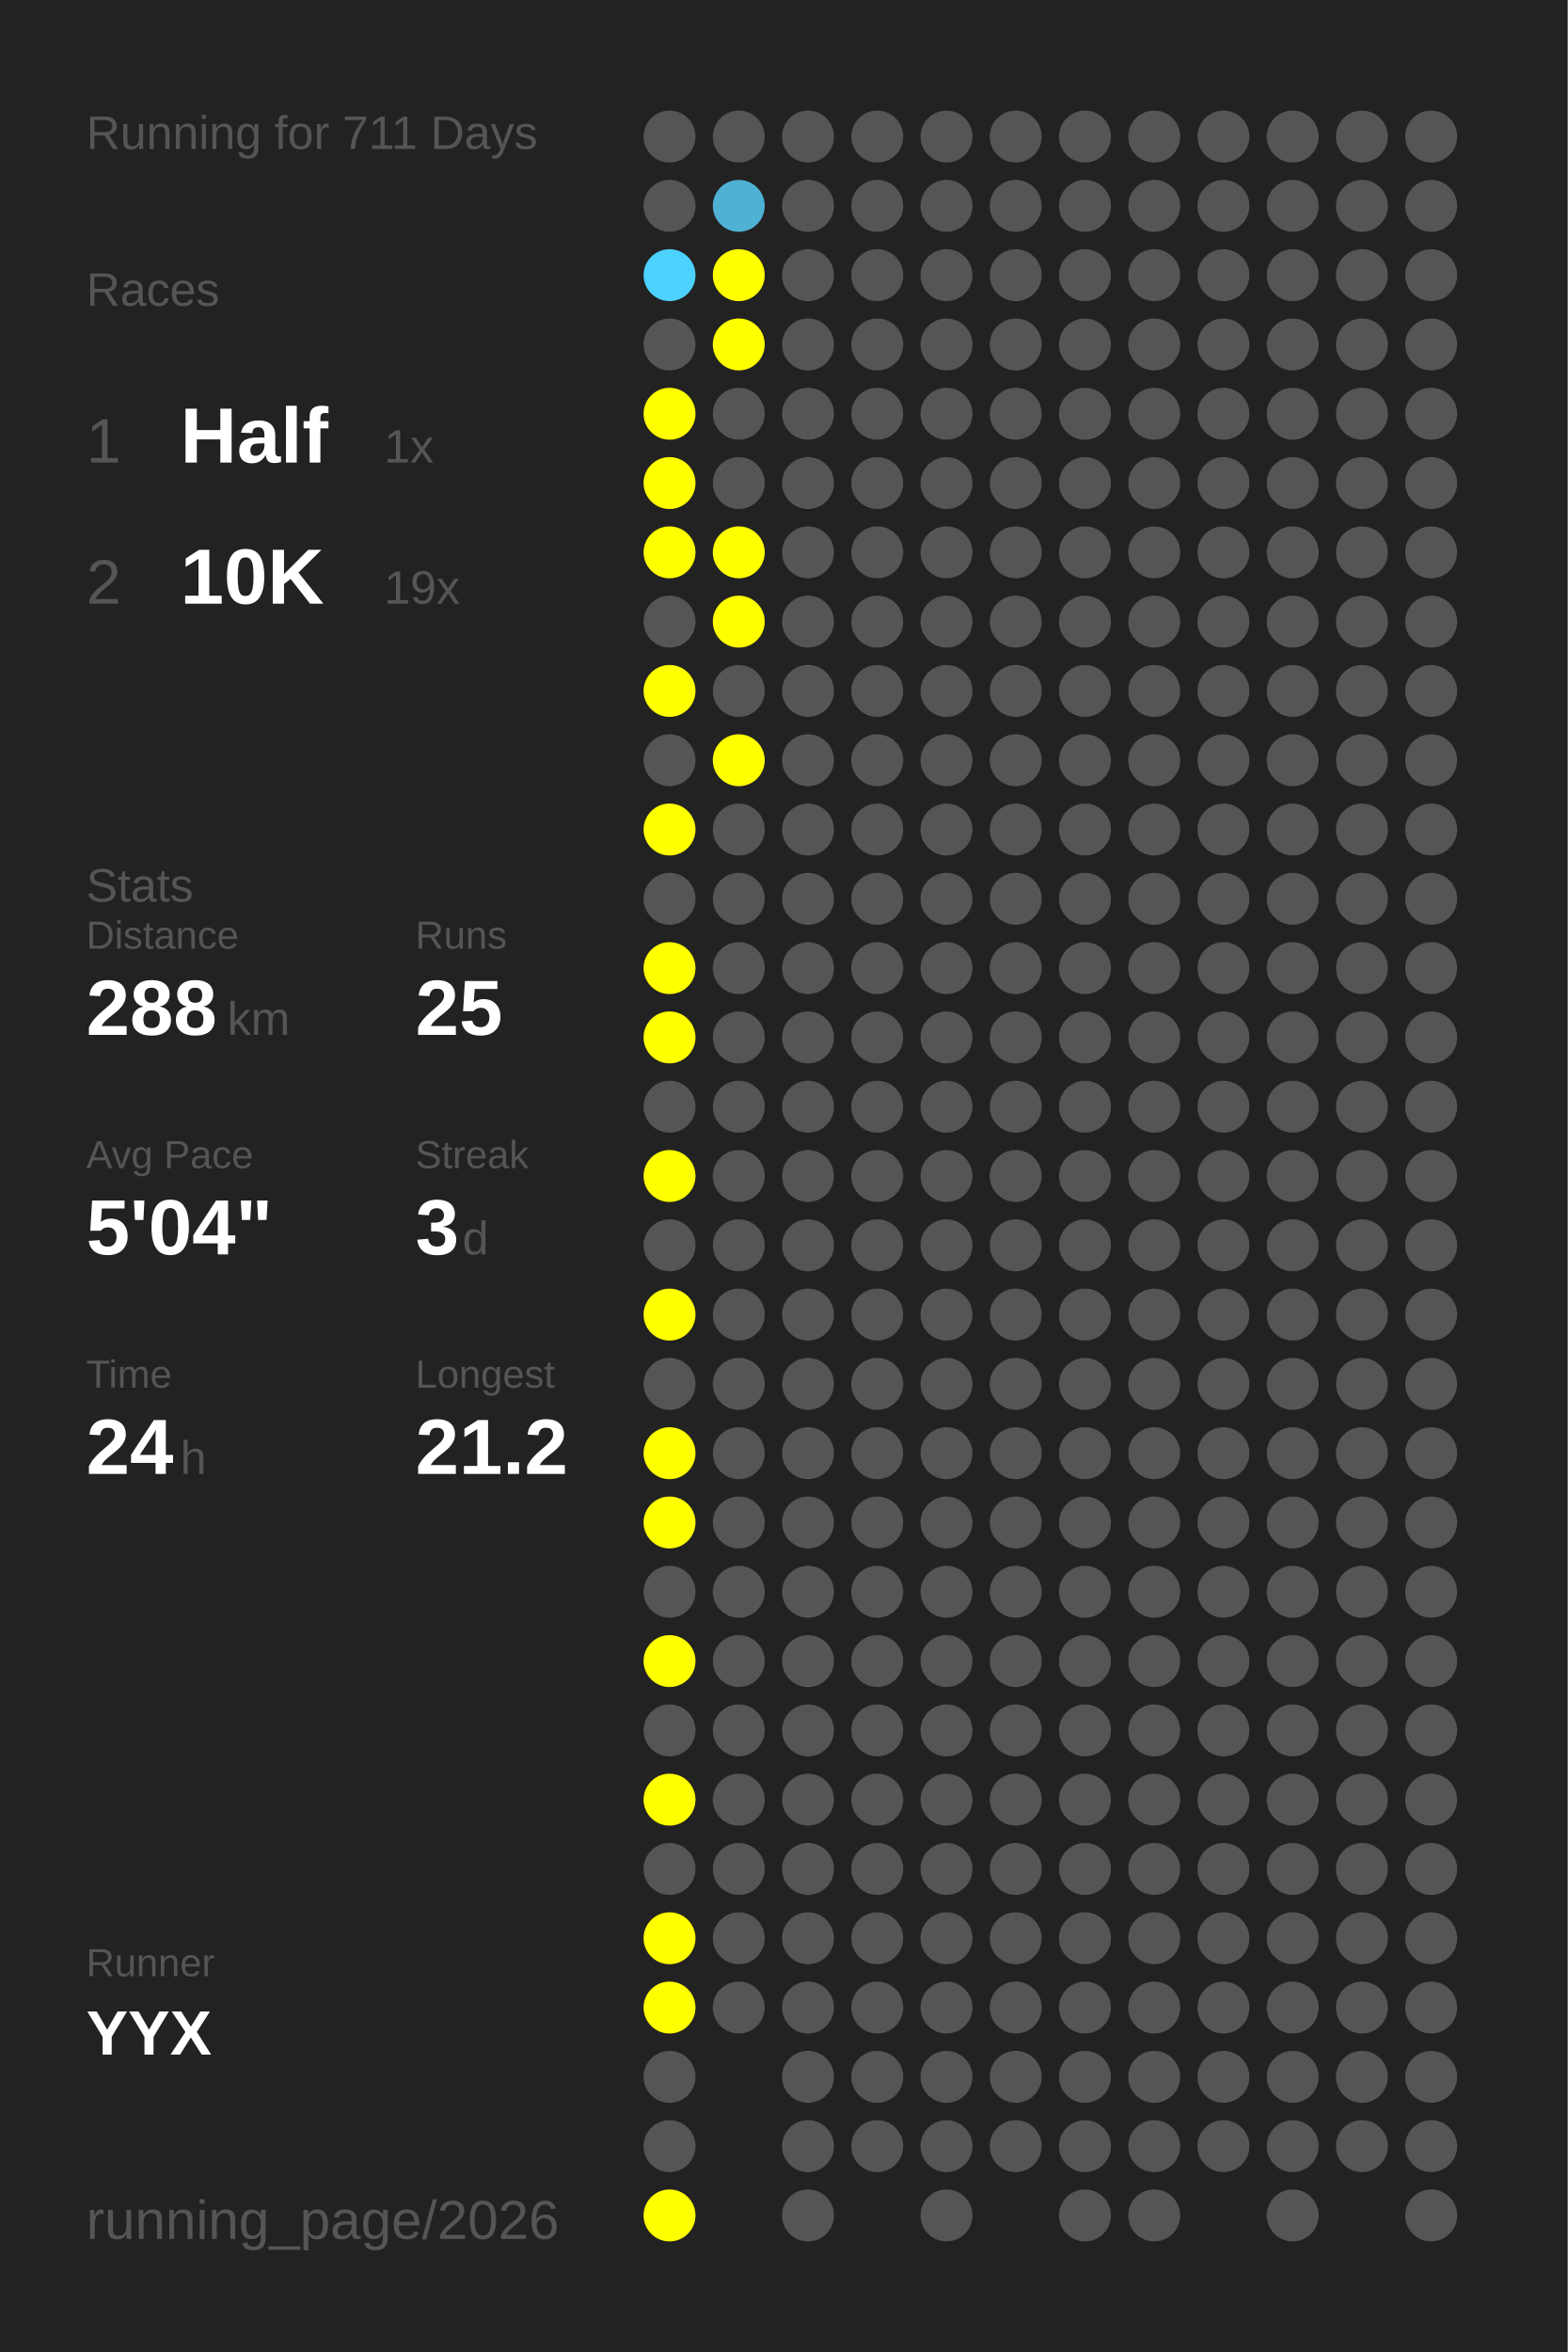
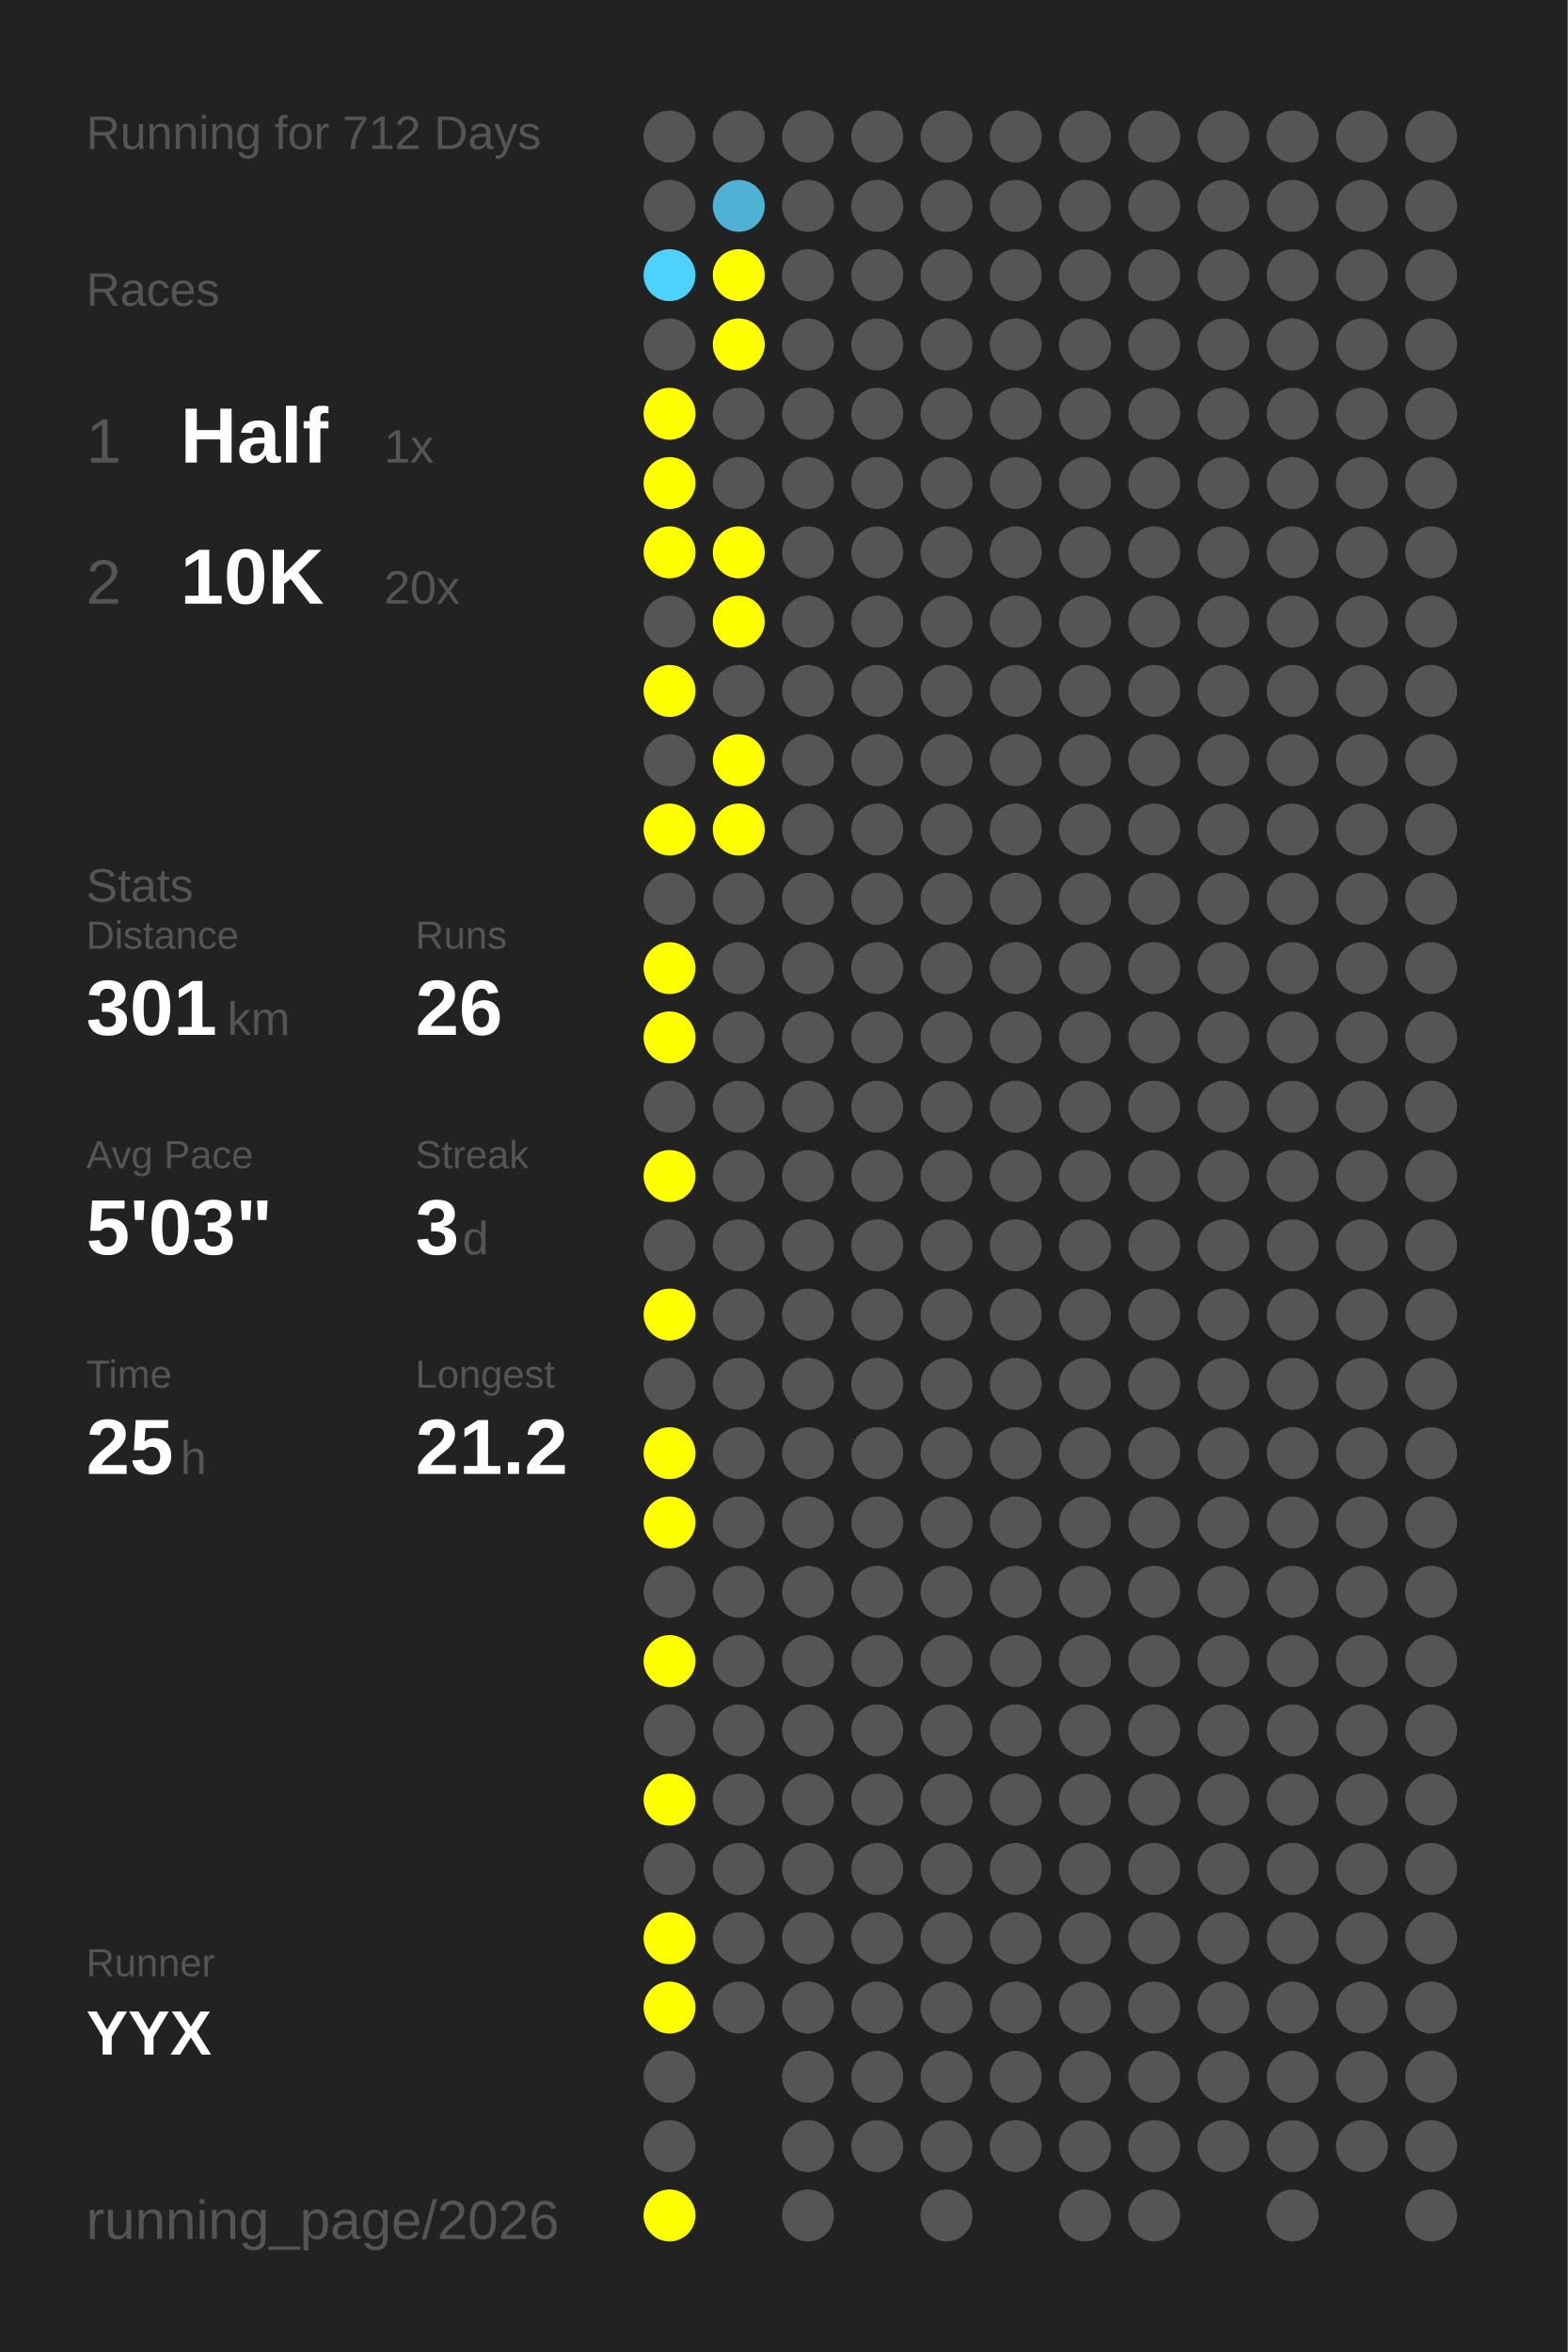
<svg xmlns="http://www.w3.org/2000/svg" baseProfile="full" height="300mm" version="1.1" viewBox="0,0,200,300" width="200mm">
  <defs />
  <rect fill="#222222" height="300" width="200" x="0" y="0" />
-   <text fill="#555555" style="font-size:6px; font-family:Arial;" x="11" y="19">Running for 711 Days</text>
+   <text fill="#555555" style="font-size:6px; font-family:Arial;" x="11" y="19">Running for 712 Days</text>
  <text fill="#555555" style="font-size:6px; font-family:Arial;" x="11" y="39">Races</text>
  <text fill="#555555" style="font-size:8px; font-family:Arial;" x="11" y="59">1</text>
  <text fill="#FFFFFF" style="font-size:10px; font-family:Arial; font-weight:bold;" x="23" y="59">Half</text>
  <text fill="#555555" style="font-size:6px; font-family:Arial;" x="49" y="59">1x</text>
  <text fill="#555555" style="font-size:8px; font-family:Arial;" x="11" y="77">2</text>
  <text fill="#FFFFFF" style="font-size:10px; font-family:Arial; font-weight:bold;" x="23" y="77">10K</text>
-   <text fill="#555555" style="font-size:6px; font-family:Arial;" x="49" y="77">19x</text>
+   <text fill="#555555" style="font-size:6px; font-family:Arial;" x="49" y="77">20x</text>
  <text fill="#555555" style="font-size:6px; font-family:Arial;" x="11" y="115">Stats</text>
  <text fill="#555555" style="font-size:5px; font-family:Arial;" x="11" y="121">Distance</text>
-   <text fill="#FFFFFF" style="font-size:10px; font-family:Arial; font-weight:bold;" x="11" y="132">288</text>
+   <text fill="#FFFFFF" style="font-size:10px; font-family:Arial; font-weight:bold;" x="11" y="132">301</text>
  <text fill="#555555" style="font-size:6px; font-family:Arial;" x="29" y="132">km</text>
  <text fill="#555555" style="font-size:5px; font-family:Arial;" x="53" y="121">Runs</text>
-   <text fill="#FFFFFF" style="font-size:10px; font-family:Arial; font-weight:bold;" x="53" y="132">25</text>
+   <text fill="#FFFFFF" style="font-size:10px; font-family:Arial; font-weight:bold;" x="53" y="132">26</text>
  <text fill="#555555" style="font-size:5px; font-family:Arial;" x="11" y="149">Avg Pace</text>
-   <text fill="#FFFFFF" style="font-size:10px; font-family:Arial; font-weight:bold;" x="11" y="160">5'04"</text>
+   <text fill="#FFFFFF" style="font-size:10px; font-family:Arial; font-weight:bold;" x="11" y="160">5'03"</text>
  <text fill="#555555" style="font-size:5px; font-family:Arial;" x="53" y="149">Streak</text>
  <text fill="#FFFFFF" style="font-size:10px; font-family:Arial; font-weight:bold;" x="53" y="160">3</text>
  <text fill="#555555" style="font-size:6px; font-family:Arial;" x="59" y="160">d</text>
  <text fill="#555555" style="font-size:5px; font-family:Arial;" x="11" y="177">Time</text>
-   <text fill="#FFFFFF" style="font-size:10px; font-family:Arial; font-weight:bold;" x="11" y="188">24</text>
+   <text fill="#FFFFFF" style="font-size:10px; font-family:Arial; font-weight:bold;" x="11" y="188">25</text>
  <text fill="#555555" style="font-size:6px; font-family:Arial;" x="23" y="188">h</text>
  <text fill="#555555" style="font-size:5px; font-family:Arial;" x="53" y="177">Longest</text>
  <text fill="#FFFFFF" style="font-size:10px; font-family:Arial; font-weight:bold;" x="53" y="188">21.2</text>
  <text fill="#555555" style="font-size:5px; font-family:Arial;" x="11" y="252.065">Runner</text>
  <text fill="#FFFFFF" style="font-size:8px; font-family:Arial; font-weight:bold;" x="11" y="262.065">YYX</text>
  <text fill="#555555" style="font-size:7px; font-family:Arial;" x="11" y="285.581">running_page/2026</text>
  <circle cx="85.417" cy="17.419" fill="#555555" r="3.312" />
  <circle cx="85.417" cy="26.258" fill="#555555" r="3.312" />
  <circle cx="85.417" cy="35.097" fill="#4dd1fe" r="3.312" />
  <circle cx="85.417" cy="43.935" fill="#555555" r="3.312" />
  <circle cx="85.417" cy="52.774" fill="#FFFF00" r="3.312" />
  <circle cx="85.417" cy="61.613" fill="#FFFF00" r="3.312" />
  <circle cx="85.417" cy="70.452" fill="#FFFF00" r="3.312" />
  <circle cx="85.417" cy="79.29" fill="#555555" r="3.312" />
  <circle cx="85.417" cy="88.129" fill="#FFFF00" r="3.312" />
  <circle cx="85.417" cy="96.968" fill="#555555" r="3.312" />
  <circle cx="85.417" cy="105.806" fill="#FFFF00" r="3.312" />
  <circle cx="85.417" cy="114.645" fill="#555555" r="3.312" />
  <circle cx="85.417" cy="123.484" fill="#FFFF00" r="3.312" />
  <circle cx="85.417" cy="132.323" fill="#FFFF00" r="3.312" />
  <circle cx="85.417" cy="141.161" fill="#555555" r="3.312" />
  <circle cx="85.417" cy="150" fill="#FFFF00" r="3.312" />
  <circle cx="85.417" cy="158.839" fill="#555555" r="3.312" />
  <circle cx="85.417" cy="167.677" fill="#FFFF00" r="3.312" />
  <circle cx="85.417" cy="176.516" fill="#555555" r="3.312" />
  <circle cx="85.417" cy="185.355" fill="#FFFF00" r="3.312" />
  <circle cx="85.417" cy="194.194" fill="#FFFF00" r="3.312" />
  <circle cx="85.417" cy="203.032" fill="#555555" r="3.312" />
  <circle cx="85.417" cy="211.871" fill="#FFFF00" r="3.312" />
  <circle cx="85.417" cy="220.71" fill="#555555" r="3.312" />
  <circle cx="85.417" cy="229.548" fill="#FFFF00" r="3.312" />
  <circle cx="85.417" cy="238.387" fill="#555555" r="3.312" />
  <circle cx="85.417" cy="247.226" fill="#FFFF00" r="3.312" />
  <circle cx="85.417" cy="256.065" fill="#FFFF00" r="3.312" />
  <circle cx="85.417" cy="264.903" fill="#555555" r="3.312" />
  <circle cx="85.417" cy="273.742" fill="#555555" r="3.312" />
  <circle cx="85.417" cy="282.581" fill="#FFFF00" r="3.312" />
  <circle cx="94.25" cy="17.419" fill="#555555" r="3.312" />
  <circle cx="94.25" cy="26.258" fill="#4fb1d3" r="3.312" />
  <circle cx="94.25" cy="35.097" fill="#FFFF00" r="3.312" />
  <circle cx="94.25" cy="43.935" fill="#FFFF00" r="3.312" />
  <circle cx="94.25" cy="52.774" fill="#555555" r="3.312" />
  <circle cx="94.25" cy="61.613" fill="#555555" r="3.312" />
  <circle cx="94.25" cy="70.452" fill="#FFFF00" r="3.312" />
  <circle cx="94.25" cy="79.29" fill="#FFFF00" r="3.312" />
  <circle cx="94.25" cy="88.129" fill="#555555" r="3.312" />
  <circle cx="94.25" cy="96.968" fill="#FFFF00" r="3.312" />
-   <circle cx="94.25" cy="105.806" fill="#555555" r="3.312" />
+   <circle cx="94.25" cy="105.806" fill="#FFFF00" r="3.312" />
  <circle cx="94.25" cy="114.645" fill="#555555" r="3.312" />
  <circle cx="94.25" cy="123.484" fill="#555555" r="3.312" />
  <circle cx="94.25" cy="132.323" fill="#555555" r="3.312" />
  <circle cx="94.25" cy="141.161" fill="#555555" r="3.312" />
  <circle cx="94.25" cy="150" fill="#555555" r="3.312" />
  <circle cx="94.25" cy="158.839" fill="#555555" r="3.312" />
  <circle cx="94.25" cy="167.677" fill="#555555" r="3.312" />
  <circle cx="94.25" cy="176.516" fill="#555555" r="3.312" />
  <circle cx="94.25" cy="185.355" fill="#555555" r="3.312" />
  <circle cx="94.25" cy="194.194" fill="#555555" r="3.312" />
  <circle cx="94.25" cy="203.032" fill="#555555" r="3.312" />
  <circle cx="94.25" cy="211.871" fill="#555555" r="3.312" />
  <circle cx="94.25" cy="220.71" fill="#555555" r="3.312" />
  <circle cx="94.25" cy="229.548" fill="#555555" r="3.312" />
  <circle cx="94.25" cy="238.387" fill="#555555" r="3.312" />
  <circle cx="94.25" cy="247.226" fill="#555555" r="3.312" />
  <circle cx="94.25" cy="256.065" fill="#555555" r="3.312" />
  <circle cx="103.083" cy="17.419" fill="#555555" r="3.312" />
  <circle cx="103.083" cy="26.258" fill="#555555" r="3.312" />
  <circle cx="103.083" cy="35.097" fill="#555555" r="3.312" />
  <circle cx="103.083" cy="43.935" fill="#555555" r="3.312" />
  <circle cx="103.083" cy="52.774" fill="#555555" r="3.312" />
  <circle cx="103.083" cy="61.613" fill="#555555" r="3.312" />
  <circle cx="103.083" cy="70.452" fill="#555555" r="3.312" />
  <circle cx="103.083" cy="79.29" fill="#555555" r="3.312" />
  <circle cx="103.083" cy="88.129" fill="#555555" r="3.312" />
  <circle cx="103.083" cy="96.968" fill="#555555" r="3.312" />
  <circle cx="103.083" cy="105.806" fill="#555555" r="3.312" />
  <circle cx="103.083" cy="114.645" fill="#555555" r="3.312" />
  <circle cx="103.083" cy="123.484" fill="#555555" r="3.312" />
  <circle cx="103.083" cy="132.323" fill="#555555" r="3.312" />
  <circle cx="103.083" cy="141.161" fill="#555555" r="3.312" />
  <circle cx="103.083" cy="150" fill="#555555" r="3.312" />
  <circle cx="103.083" cy="158.839" fill="#555555" r="3.312" />
  <circle cx="103.083" cy="167.677" fill="#555555" r="3.312" />
  <circle cx="103.083" cy="176.516" fill="#555555" r="3.312" />
  <circle cx="103.083" cy="185.355" fill="#555555" r="3.312" />
  <circle cx="103.083" cy="194.194" fill="#555555" r="3.312" />
  <circle cx="103.083" cy="203.032" fill="#555555" r="3.312" />
  <circle cx="103.083" cy="211.871" fill="#555555" r="3.312" />
  <circle cx="103.083" cy="220.71" fill="#555555" r="3.312" />
  <circle cx="103.083" cy="229.548" fill="#555555" r="3.312" />
  <circle cx="103.083" cy="238.387" fill="#555555" r="3.312" />
  <circle cx="103.083" cy="247.226" fill="#555555" r="3.312" />
  <circle cx="103.083" cy="256.065" fill="#555555" r="3.312" />
  <circle cx="103.083" cy="264.903" fill="#555555" r="3.312" />
  <circle cx="103.083" cy="273.742" fill="#555555" r="3.312" />
  <circle cx="103.083" cy="282.581" fill="#555555" r="3.312" />
  <circle cx="111.917" cy="17.419" fill="#555555" r="3.312" />
  <circle cx="111.917" cy="26.258" fill="#555555" r="3.312" />
  <circle cx="111.917" cy="35.097" fill="#555555" r="3.312" />
  <circle cx="111.917" cy="43.935" fill="#555555" r="3.312" />
  <circle cx="111.917" cy="52.774" fill="#555555" r="3.312" />
  <circle cx="111.917" cy="61.613" fill="#555555" r="3.312" />
  <circle cx="111.917" cy="70.452" fill="#555555" r="3.312" />
  <circle cx="111.917" cy="79.29" fill="#555555" r="3.312" />
  <circle cx="111.917" cy="88.129" fill="#555555" r="3.312" />
  <circle cx="111.917" cy="96.968" fill="#555555" r="3.312" />
  <circle cx="111.917" cy="105.806" fill="#555555" r="3.312" />
  <circle cx="111.917" cy="114.645" fill="#555555" r="3.312" />
  <circle cx="111.917" cy="123.484" fill="#555555" r="3.312" />
  <circle cx="111.917" cy="132.323" fill="#555555" r="3.312" />
  <circle cx="111.917" cy="141.161" fill="#555555" r="3.312" />
  <circle cx="111.917" cy="150" fill="#555555" r="3.312" />
  <circle cx="111.917" cy="158.839" fill="#555555" r="3.312" />
  <circle cx="111.917" cy="167.677" fill="#555555" r="3.312" />
  <circle cx="111.917" cy="176.516" fill="#555555" r="3.312" />
  <circle cx="111.917" cy="185.355" fill="#555555" r="3.312" />
  <circle cx="111.917" cy="194.194" fill="#555555" r="3.312" />
  <circle cx="111.917" cy="203.032" fill="#555555" r="3.312" />
  <circle cx="111.917" cy="211.871" fill="#555555" r="3.312" />
  <circle cx="111.917" cy="220.71" fill="#555555" r="3.312" />
  <circle cx="111.917" cy="229.548" fill="#555555" r="3.312" />
  <circle cx="111.917" cy="238.387" fill="#555555" r="3.312" />
  <circle cx="111.917" cy="247.226" fill="#555555" r="3.312" />
  <circle cx="111.917" cy="256.065" fill="#555555" r="3.312" />
  <circle cx="111.917" cy="264.903" fill="#555555" r="3.312" />
  <circle cx="111.917" cy="273.742" fill="#555555" r="3.312" />
  <circle cx="120.75" cy="17.419" fill="#555555" r="3.312" />
  <circle cx="120.75" cy="26.258" fill="#555555" r="3.312" />
  <circle cx="120.75" cy="35.097" fill="#555555" r="3.312" />
  <circle cx="120.75" cy="43.935" fill="#555555" r="3.312" />
  <circle cx="120.75" cy="52.774" fill="#555555" r="3.312" />
  <circle cx="120.75" cy="61.613" fill="#555555" r="3.312" />
  <circle cx="120.75" cy="70.452" fill="#555555" r="3.312" />
  <circle cx="120.75" cy="79.29" fill="#555555" r="3.312" />
  <circle cx="120.75" cy="88.129" fill="#555555" r="3.312" />
  <circle cx="120.75" cy="96.968" fill="#555555" r="3.312" />
  <circle cx="120.75" cy="105.806" fill="#555555" r="3.312" />
  <circle cx="120.75" cy="114.645" fill="#555555" r="3.312" />
  <circle cx="120.75" cy="123.484" fill="#555555" r="3.312" />
  <circle cx="120.75" cy="132.323" fill="#555555" r="3.312" />
  <circle cx="120.75" cy="141.161" fill="#555555" r="3.312" />
  <circle cx="120.75" cy="150" fill="#555555" r="3.312" />
  <circle cx="120.75" cy="158.839" fill="#555555" r="3.312" />
  <circle cx="120.75" cy="167.677" fill="#555555" r="3.312" />
  <circle cx="120.75" cy="176.516" fill="#555555" r="3.312" />
  <circle cx="120.75" cy="185.355" fill="#555555" r="3.312" />
  <circle cx="120.75" cy="194.194" fill="#555555" r="3.312" />
  <circle cx="120.75" cy="203.032" fill="#555555" r="3.312" />
  <circle cx="120.75" cy="211.871" fill="#555555" r="3.312" />
  <circle cx="120.75" cy="220.71" fill="#555555" r="3.312" />
  <circle cx="120.75" cy="229.548" fill="#555555" r="3.312" />
  <circle cx="120.75" cy="238.387" fill="#555555" r="3.312" />
  <circle cx="120.75" cy="247.226" fill="#555555" r="3.312" />
  <circle cx="120.75" cy="256.065" fill="#555555" r="3.312" />
  <circle cx="120.75" cy="264.903" fill="#555555" r="3.312" />
  <circle cx="120.75" cy="273.742" fill="#555555" r="3.312" />
  <circle cx="120.75" cy="282.581" fill="#555555" r="3.312" />
  <circle cx="129.583" cy="17.419" fill="#555555" r="3.312" />
  <circle cx="129.583" cy="26.258" fill="#555555" r="3.312" />
  <circle cx="129.583" cy="35.097" fill="#555555" r="3.312" />
  <circle cx="129.583" cy="43.935" fill="#555555" r="3.312" />
  <circle cx="129.583" cy="52.774" fill="#555555" r="3.312" />
  <circle cx="129.583" cy="61.613" fill="#555555" r="3.312" />
  <circle cx="129.583" cy="70.452" fill="#555555" r="3.312" />
  <circle cx="129.583" cy="79.29" fill="#555555" r="3.312" />
  <circle cx="129.583" cy="88.129" fill="#555555" r="3.312" />
  <circle cx="129.583" cy="96.968" fill="#555555" r="3.312" />
  <circle cx="129.583" cy="105.806" fill="#555555" r="3.312" />
  <circle cx="129.583" cy="114.645" fill="#555555" r="3.312" />
  <circle cx="129.583" cy="123.484" fill="#555555" r="3.312" />
  <circle cx="129.583" cy="132.323" fill="#555555" r="3.312" />
  <circle cx="129.583" cy="141.161" fill="#555555" r="3.312" />
  <circle cx="129.583" cy="150" fill="#555555" r="3.312" />
  <circle cx="129.583" cy="158.839" fill="#555555" r="3.312" />
  <circle cx="129.583" cy="167.677" fill="#555555" r="3.312" />
  <circle cx="129.583" cy="176.516" fill="#555555" r="3.312" />
  <circle cx="129.583" cy="185.355" fill="#555555" r="3.312" />
  <circle cx="129.583" cy="194.194" fill="#555555" r="3.312" />
  <circle cx="129.583" cy="203.032" fill="#555555" r="3.312" />
  <circle cx="129.583" cy="211.871" fill="#555555" r="3.312" />
  <circle cx="129.583" cy="220.71" fill="#555555" r="3.312" />
  <circle cx="129.583" cy="229.548" fill="#555555" r="3.312" />
  <circle cx="129.583" cy="238.387" fill="#555555" r="3.312" />
  <circle cx="129.583" cy="247.226" fill="#555555" r="3.312" />
  <circle cx="129.583" cy="256.065" fill="#555555" r="3.312" />
  <circle cx="129.583" cy="264.903" fill="#555555" r="3.312" />
  <circle cx="129.583" cy="273.742" fill="#555555" r="3.312" />
  <circle cx="138.417" cy="17.419" fill="#555555" r="3.312" />
  <circle cx="138.417" cy="26.258" fill="#555555" r="3.312" />
  <circle cx="138.417" cy="35.097" fill="#555555" r="3.312" />
  <circle cx="138.417" cy="43.935" fill="#555555" r="3.312" />
  <circle cx="138.417" cy="52.774" fill="#555555" r="3.312" />
  <circle cx="138.417" cy="61.613" fill="#555555" r="3.312" />
  <circle cx="138.417" cy="70.452" fill="#555555" r="3.312" />
  <circle cx="138.417" cy="79.29" fill="#555555" r="3.312" />
  <circle cx="138.417" cy="88.129" fill="#555555" r="3.312" />
  <circle cx="138.417" cy="96.968" fill="#555555" r="3.312" />
  <circle cx="138.417" cy="105.806" fill="#555555" r="3.312" />
  <circle cx="138.417" cy="114.645" fill="#555555" r="3.312" />
  <circle cx="138.417" cy="123.484" fill="#555555" r="3.312" />
  <circle cx="138.417" cy="132.323" fill="#555555" r="3.312" />
  <circle cx="138.417" cy="141.161" fill="#555555" r="3.312" />
  <circle cx="138.417" cy="150" fill="#555555" r="3.312" />
  <circle cx="138.417" cy="158.839" fill="#555555" r="3.312" />
  <circle cx="138.417" cy="167.677" fill="#555555" r="3.312" />
  <circle cx="138.417" cy="176.516" fill="#555555" r="3.312" />
  <circle cx="138.417" cy="185.355" fill="#555555" r="3.312" />
  <circle cx="138.417" cy="194.194" fill="#555555" r="3.312" />
  <circle cx="138.417" cy="203.032" fill="#555555" r="3.312" />
  <circle cx="138.417" cy="211.871" fill="#555555" r="3.312" />
  <circle cx="138.417" cy="220.71" fill="#555555" r="3.312" />
  <circle cx="138.417" cy="229.548" fill="#555555" r="3.312" />
  <circle cx="138.417" cy="238.387" fill="#555555" r="3.312" />
  <circle cx="138.417" cy="247.226" fill="#555555" r="3.312" />
  <circle cx="138.417" cy="256.065" fill="#555555" r="3.312" />
  <circle cx="138.417" cy="264.903" fill="#555555" r="3.312" />
  <circle cx="138.417" cy="273.742" fill="#555555" r="3.312" />
  <circle cx="138.417" cy="282.581" fill="#555555" r="3.312" />
  <circle cx="147.25" cy="17.419" fill="#555555" r="3.312" />
  <circle cx="147.25" cy="26.258" fill="#555555" r="3.312" />
  <circle cx="147.25" cy="35.097" fill="#555555" r="3.312" />
  <circle cx="147.25" cy="43.935" fill="#555555" r="3.312" />
  <circle cx="147.25" cy="52.774" fill="#555555" r="3.312" />
  <circle cx="147.25" cy="61.613" fill="#555555" r="3.312" />
  <circle cx="147.25" cy="70.452" fill="#555555" r="3.312" />
  <circle cx="147.25" cy="79.29" fill="#555555" r="3.312" />
  <circle cx="147.25" cy="88.129" fill="#555555" r="3.312" />
  <circle cx="147.25" cy="96.968" fill="#555555" r="3.312" />
  <circle cx="147.25" cy="105.806" fill="#555555" r="3.312" />
  <circle cx="147.25" cy="114.645" fill="#555555" r="3.312" />
  <circle cx="147.25" cy="123.484" fill="#555555" r="3.312" />
  <circle cx="147.25" cy="132.323" fill="#555555" r="3.312" />
  <circle cx="147.25" cy="141.161" fill="#555555" r="3.312" />
  <circle cx="147.25" cy="150" fill="#555555" r="3.312" />
  <circle cx="147.25" cy="158.839" fill="#555555" r="3.312" />
  <circle cx="147.25" cy="167.677" fill="#555555" r="3.312" />
  <circle cx="147.25" cy="176.516" fill="#555555" r="3.312" />
  <circle cx="147.25" cy="185.355" fill="#555555" r="3.312" />
  <circle cx="147.25" cy="194.194" fill="#555555" r="3.312" />
  <circle cx="147.25" cy="203.032" fill="#555555" r="3.312" />
  <circle cx="147.25" cy="211.871" fill="#555555" r="3.312" />
  <circle cx="147.25" cy="220.71" fill="#555555" r="3.312" />
  <circle cx="147.25" cy="229.548" fill="#555555" r="3.312" />
  <circle cx="147.25" cy="238.387" fill="#555555" r="3.312" />
  <circle cx="147.25" cy="247.226" fill="#555555" r="3.312" />
  <circle cx="147.25" cy="256.065" fill="#555555" r="3.312" />
  <circle cx="147.25" cy="264.903" fill="#555555" r="3.312" />
  <circle cx="147.25" cy="273.742" fill="#555555" r="3.312" />
  <circle cx="147.25" cy="282.581" fill="#555555" r="3.312" />
  <circle cx="156.083" cy="17.419" fill="#555555" r="3.312" />
  <circle cx="156.083" cy="26.258" fill="#555555" r="3.312" />
  <circle cx="156.083" cy="35.097" fill="#555555" r="3.312" />
  <circle cx="156.083" cy="43.935" fill="#555555" r="3.312" />
  <circle cx="156.083" cy="52.774" fill="#555555" r="3.312" />
  <circle cx="156.083" cy="61.613" fill="#555555" r="3.312" />
  <circle cx="156.083" cy="70.452" fill="#555555" r="3.312" />
  <circle cx="156.083" cy="79.29" fill="#555555" r="3.312" />
  <circle cx="156.083" cy="88.129" fill="#555555" r="3.312" />
  <circle cx="156.083" cy="96.968" fill="#555555" r="3.312" />
  <circle cx="156.083" cy="105.806" fill="#555555" r="3.312" />
  <circle cx="156.083" cy="114.645" fill="#555555" r="3.312" />
  <circle cx="156.083" cy="123.484" fill="#555555" r="3.312" />
  <circle cx="156.083" cy="132.323" fill="#555555" r="3.312" />
  <circle cx="156.083" cy="141.161" fill="#555555" r="3.312" />
  <circle cx="156.083" cy="150" fill="#555555" r="3.312" />
  <circle cx="156.083" cy="158.839" fill="#555555" r="3.312" />
  <circle cx="156.083" cy="167.677" fill="#555555" r="3.312" />
  <circle cx="156.083" cy="176.516" fill="#555555" r="3.312" />
  <circle cx="156.083" cy="185.355" fill="#555555" r="3.312" />
  <circle cx="156.083" cy="194.194" fill="#555555" r="3.312" />
  <circle cx="156.083" cy="203.032" fill="#555555" r="3.312" />
  <circle cx="156.083" cy="211.871" fill="#555555" r="3.312" />
  <circle cx="156.083" cy="220.71" fill="#555555" r="3.312" />
  <circle cx="156.083" cy="229.548" fill="#555555" r="3.312" />
  <circle cx="156.083" cy="238.387" fill="#555555" r="3.312" />
  <circle cx="156.083" cy="247.226" fill="#555555" r="3.312" />
  <circle cx="156.083" cy="256.065" fill="#555555" r="3.312" />
  <circle cx="156.083" cy="264.903" fill="#555555" r="3.312" />
  <circle cx="156.083" cy="273.742" fill="#555555" r="3.312" />
  <circle cx="164.917" cy="17.419" fill="#555555" r="3.312" />
  <circle cx="164.917" cy="26.258" fill="#555555" r="3.312" />
  <circle cx="164.917" cy="35.097" fill="#555555" r="3.312" />
  <circle cx="164.917" cy="43.935" fill="#555555" r="3.312" />
  <circle cx="164.917" cy="52.774" fill="#555555" r="3.312" />
  <circle cx="164.917" cy="61.613" fill="#555555" r="3.312" />
  <circle cx="164.917" cy="70.452" fill="#555555" r="3.312" />
  <circle cx="164.917" cy="79.29" fill="#555555" r="3.312" />
  <circle cx="164.917" cy="88.129" fill="#555555" r="3.312" />
  <circle cx="164.917" cy="96.968" fill="#555555" r="3.312" />
  <circle cx="164.917" cy="105.806" fill="#555555" r="3.312" />
  <circle cx="164.917" cy="114.645" fill="#555555" r="3.312" />
  <circle cx="164.917" cy="123.484" fill="#555555" r="3.312" />
  <circle cx="164.917" cy="132.323" fill="#555555" r="3.312" />
  <circle cx="164.917" cy="141.161" fill="#555555" r="3.312" />
  <circle cx="164.917" cy="150" fill="#555555" r="3.312" />
  <circle cx="164.917" cy="158.839" fill="#555555" r="3.312" />
  <circle cx="164.917" cy="167.677" fill="#555555" r="3.312" />
  <circle cx="164.917" cy="176.516" fill="#555555" r="3.312" />
  <circle cx="164.917" cy="185.355" fill="#555555" r="3.312" />
  <circle cx="164.917" cy="194.194" fill="#555555" r="3.312" />
  <circle cx="164.917" cy="203.032" fill="#555555" r="3.312" />
  <circle cx="164.917" cy="211.871" fill="#555555" r="3.312" />
  <circle cx="164.917" cy="220.71" fill="#555555" r="3.312" />
  <circle cx="164.917" cy="229.548" fill="#555555" r="3.312" />
  <circle cx="164.917" cy="238.387" fill="#555555" r="3.312" />
  <circle cx="164.917" cy="247.226" fill="#555555" r="3.312" />
  <circle cx="164.917" cy="256.065" fill="#555555" r="3.312" />
  <circle cx="164.917" cy="264.903" fill="#555555" r="3.312" />
  <circle cx="164.917" cy="273.742" fill="#555555" r="3.312" />
  <circle cx="164.917" cy="282.581" fill="#555555" r="3.312" />
  <circle cx="173.75" cy="17.419" fill="#555555" r="3.312" />
  <circle cx="173.75" cy="26.258" fill="#555555" r="3.312" />
  <circle cx="173.75" cy="35.097" fill="#555555" r="3.312" />
  <circle cx="173.75" cy="43.935" fill="#555555" r="3.312" />
  <circle cx="173.75" cy="52.774" fill="#555555" r="3.312" />
  <circle cx="173.75" cy="61.613" fill="#555555" r="3.312" />
  <circle cx="173.75" cy="70.452" fill="#555555" r="3.312" />
  <circle cx="173.75" cy="79.29" fill="#555555" r="3.312" />
  <circle cx="173.75" cy="88.129" fill="#555555" r="3.312" />
  <circle cx="173.75" cy="96.968" fill="#555555" r="3.312" />
  <circle cx="173.75" cy="105.806" fill="#555555" r="3.312" />
  <circle cx="173.75" cy="114.645" fill="#555555" r="3.312" />
  <circle cx="173.75" cy="123.484" fill="#555555" r="3.312" />
  <circle cx="173.75" cy="132.323" fill="#555555" r="3.312" />
  <circle cx="173.75" cy="141.161" fill="#555555" r="3.312" />
  <circle cx="173.75" cy="150" fill="#555555" r="3.312" />
  <circle cx="173.75" cy="158.839" fill="#555555" r="3.312" />
  <circle cx="173.75" cy="167.677" fill="#555555" r="3.312" />
  <circle cx="173.75" cy="176.516" fill="#555555" r="3.312" />
  <circle cx="173.75" cy="185.355" fill="#555555" r="3.312" />
  <circle cx="173.75" cy="194.194" fill="#555555" r="3.312" />
  <circle cx="173.75" cy="203.032" fill="#555555" r="3.312" />
  <circle cx="173.75" cy="211.871" fill="#555555" r="3.312" />
  <circle cx="173.75" cy="220.71" fill="#555555" r="3.312" />
  <circle cx="173.75" cy="229.548" fill="#555555" r="3.312" />
  <circle cx="173.75" cy="238.387" fill="#555555" r="3.312" />
  <circle cx="173.75" cy="247.226" fill="#555555" r="3.312" />
  <circle cx="173.75" cy="256.065" fill="#555555" r="3.312" />
  <circle cx="173.75" cy="264.903" fill="#555555" r="3.312" />
  <circle cx="173.75" cy="273.742" fill="#555555" r="3.312" />
  <circle cx="182.583" cy="17.419" fill="#555555" r="3.312" />
  <circle cx="182.583" cy="26.258" fill="#555555" r="3.312" />
  <circle cx="182.583" cy="35.097" fill="#555555" r="3.312" />
  <circle cx="182.583" cy="43.935" fill="#555555" r="3.312" />
  <circle cx="182.583" cy="52.774" fill="#555555" r="3.312" />
  <circle cx="182.583" cy="61.613" fill="#555555" r="3.312" />
  <circle cx="182.583" cy="70.452" fill="#555555" r="3.312" />
  <circle cx="182.583" cy="79.29" fill="#555555" r="3.312" />
  <circle cx="182.583" cy="88.129" fill="#555555" r="3.312" />
  <circle cx="182.583" cy="96.968" fill="#555555" r="3.312" />
  <circle cx="182.583" cy="105.806" fill="#555555" r="3.312" />
  <circle cx="182.583" cy="114.645" fill="#555555" r="3.312" />
  <circle cx="182.583" cy="123.484" fill="#555555" r="3.312" />
  <circle cx="182.583" cy="132.323" fill="#555555" r="3.312" />
  <circle cx="182.583" cy="141.161" fill="#555555" r="3.312" />
  <circle cx="182.583" cy="150" fill="#555555" r="3.312" />
  <circle cx="182.583" cy="158.839" fill="#555555" r="3.312" />
  <circle cx="182.583" cy="167.677" fill="#555555" r="3.312" />
  <circle cx="182.583" cy="176.516" fill="#555555" r="3.312" />
  <circle cx="182.583" cy="185.355" fill="#555555" r="3.312" />
  <circle cx="182.583" cy="194.194" fill="#555555" r="3.312" />
  <circle cx="182.583" cy="203.032" fill="#555555" r="3.312" />
  <circle cx="182.583" cy="211.871" fill="#555555" r="3.312" />
  <circle cx="182.583" cy="220.71" fill="#555555" r="3.312" />
  <circle cx="182.583" cy="229.548" fill="#555555" r="3.312" />
  <circle cx="182.583" cy="238.387" fill="#555555" r="3.312" />
  <circle cx="182.583" cy="247.226" fill="#555555" r="3.312" />
  <circle cx="182.583" cy="256.065" fill="#555555" r="3.312" />
  <circle cx="182.583" cy="264.903" fill="#555555" r="3.312" />
  <circle cx="182.583" cy="273.742" fill="#555555" r="3.312" />
  <circle cx="182.583" cy="282.581" fill="#555555" r="3.312" />
</svg>
